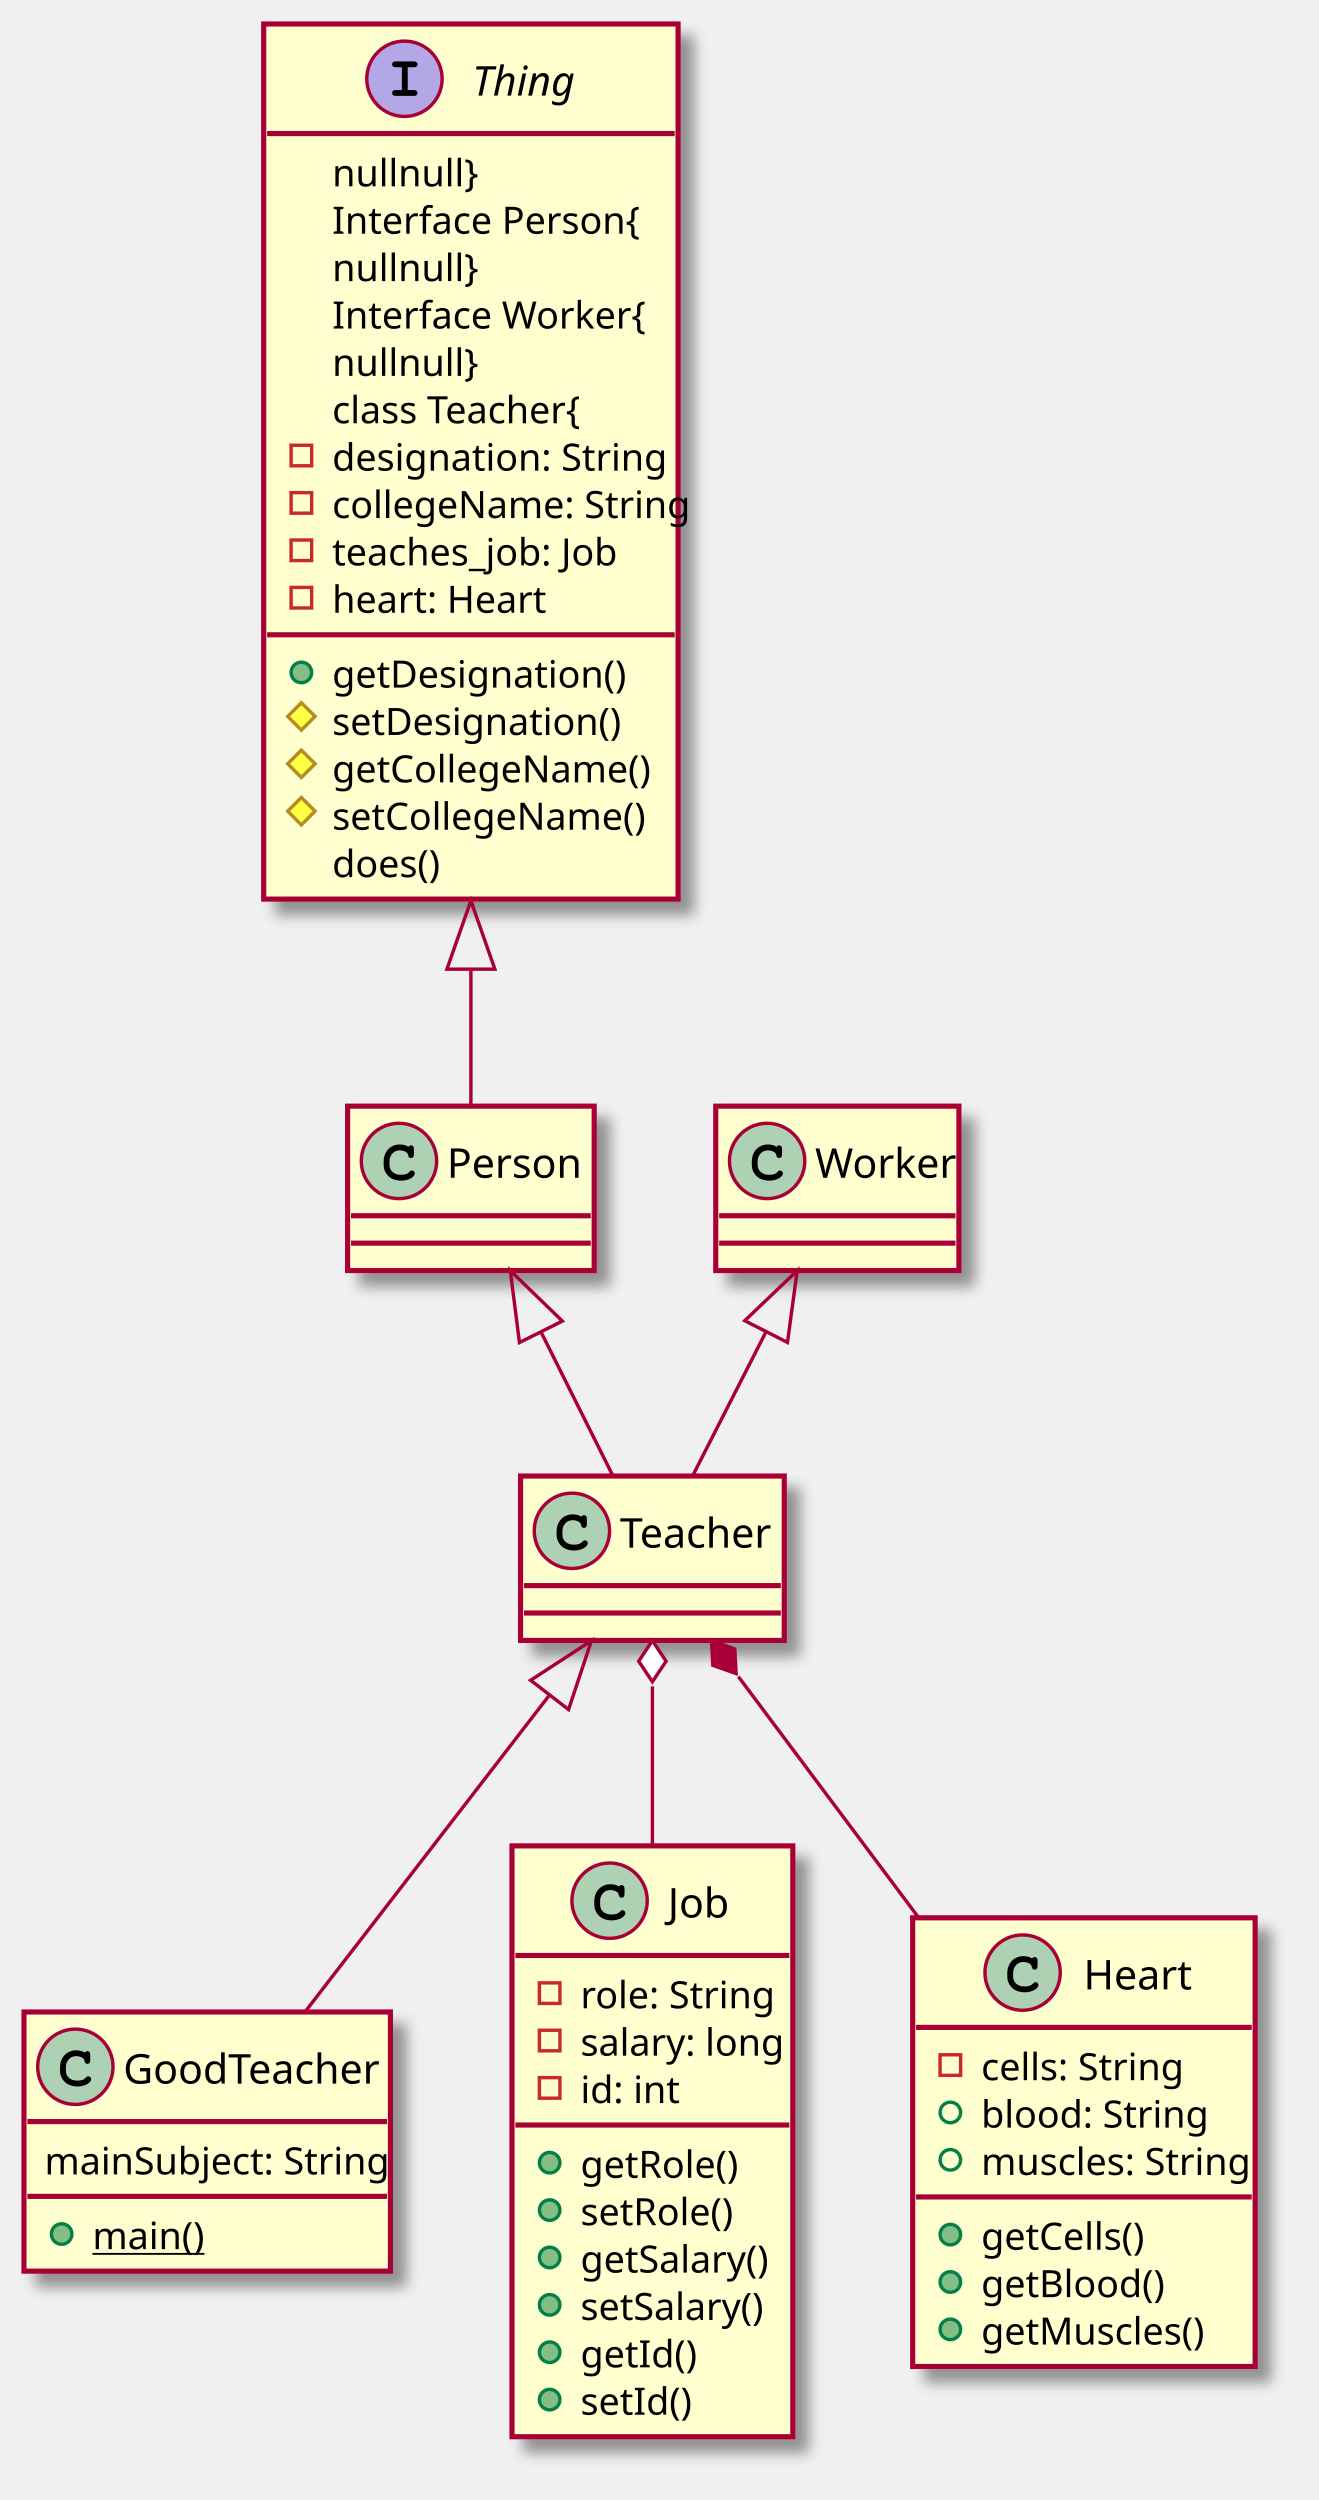
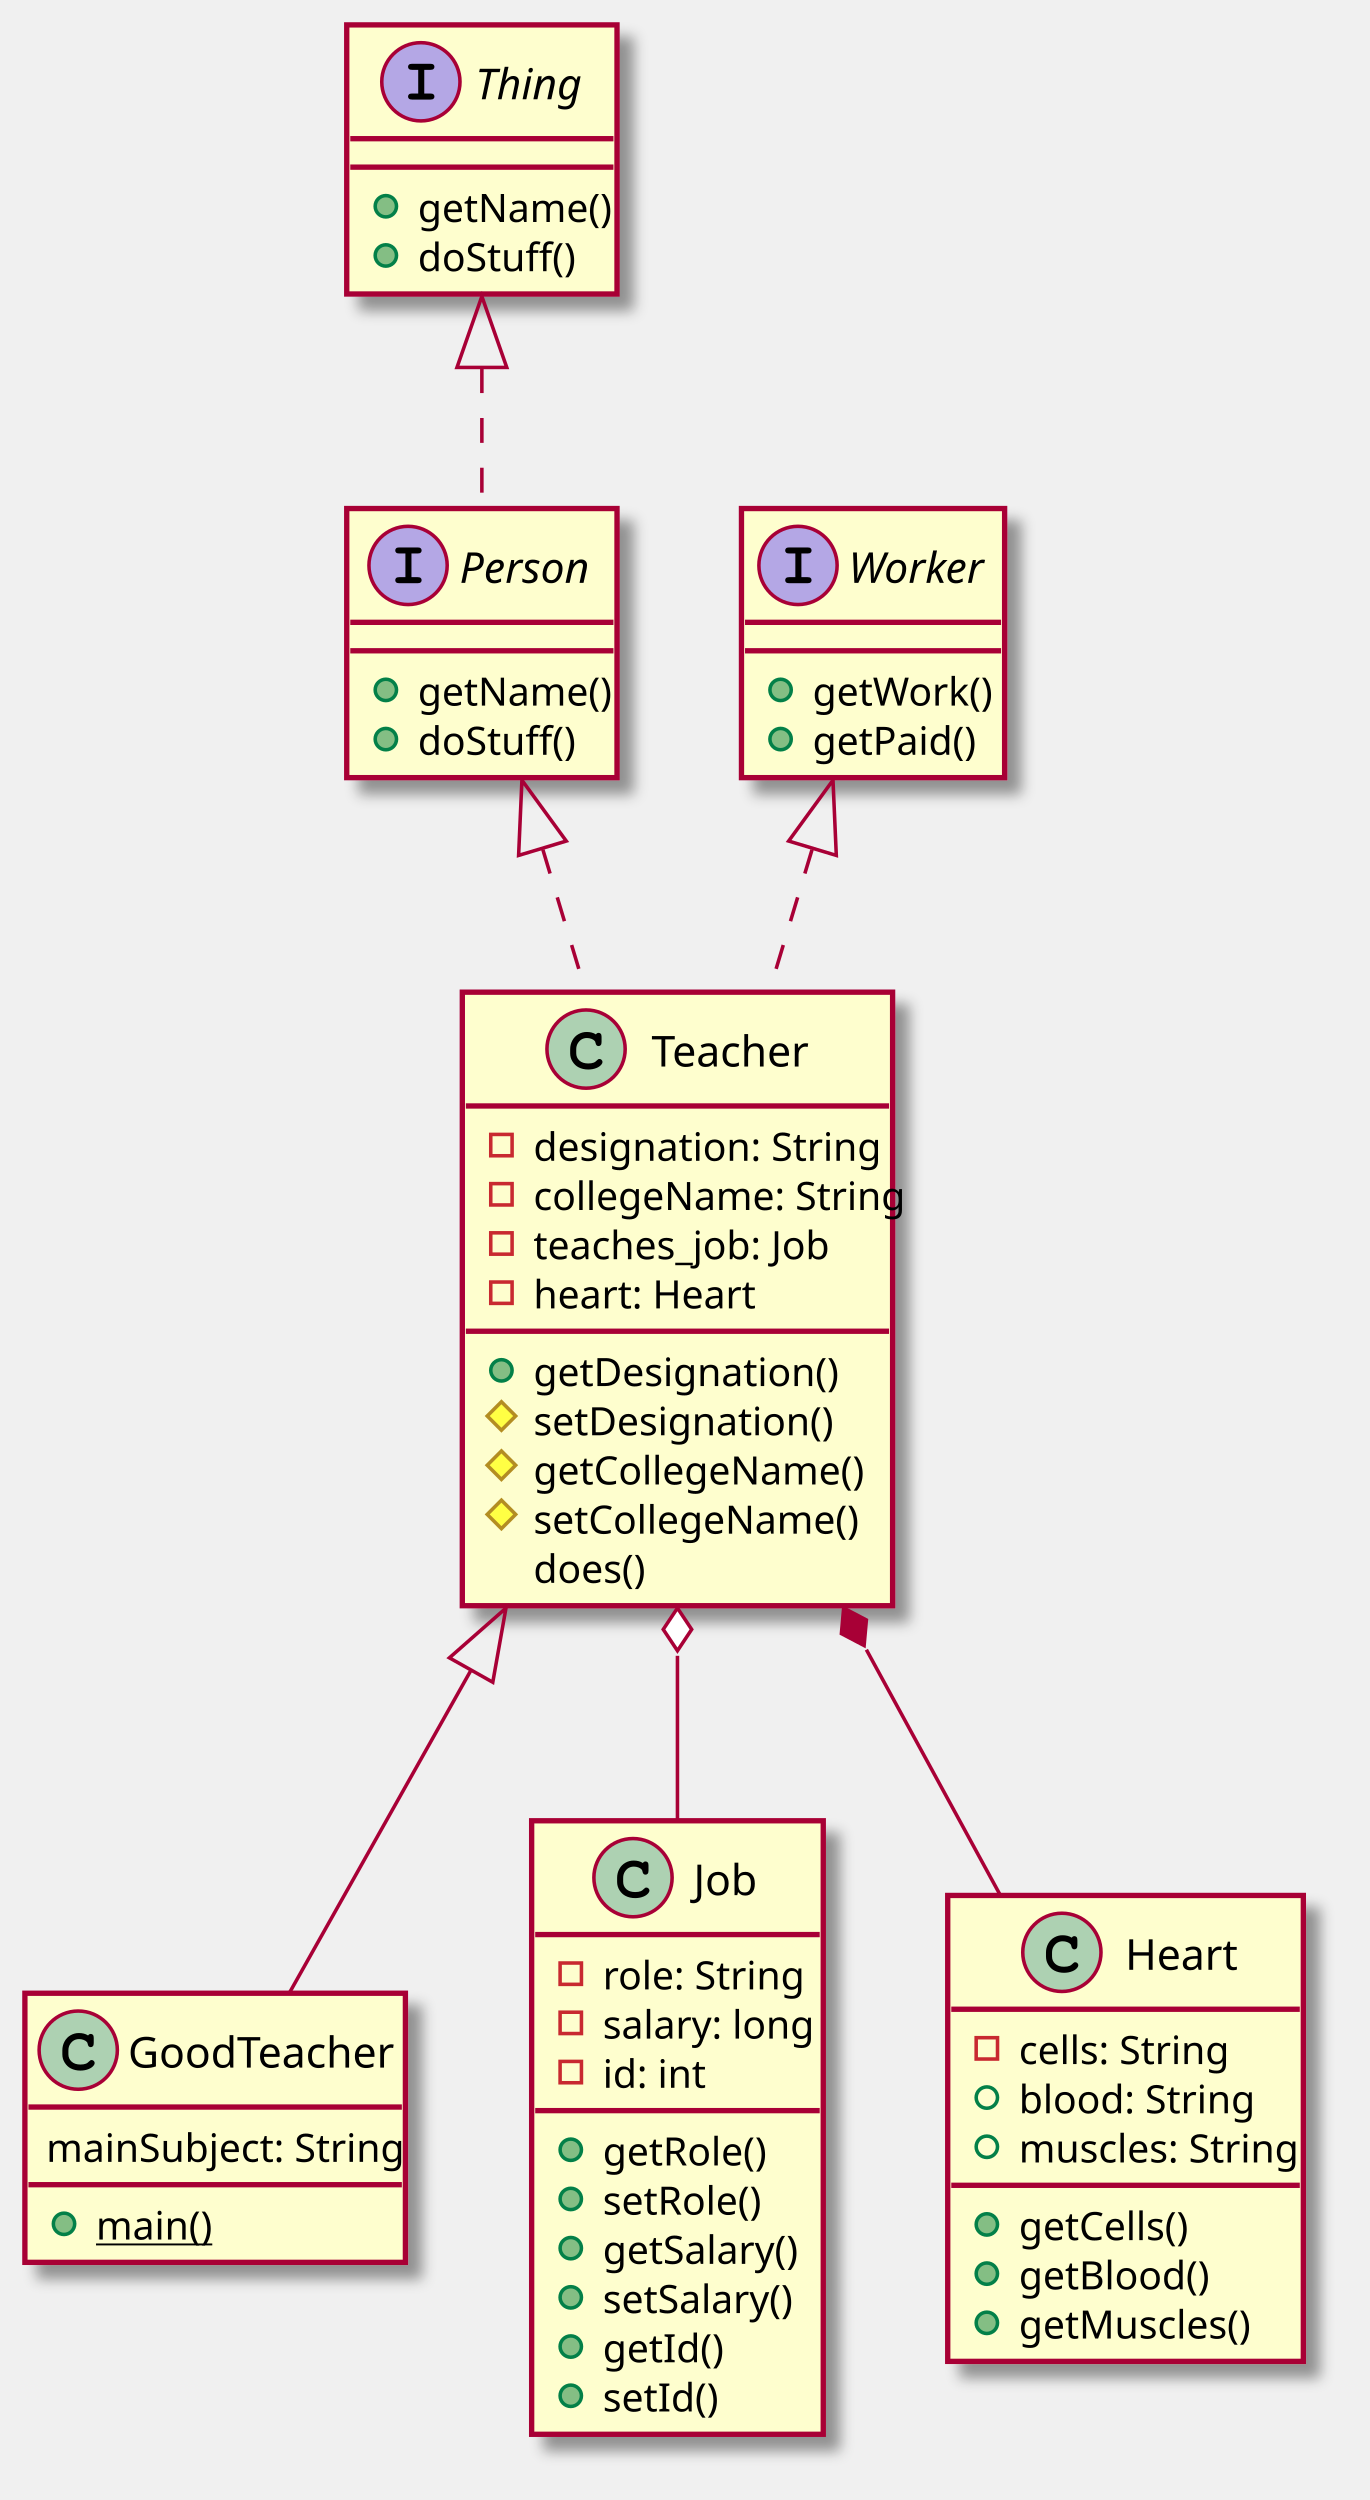
- <svg xmlns="http://www.w3.org/2000/svg" contentScriptType="application/ecmascript" contentStyleType="text/css" height="730px" preserveAspectRatio="none" style="width:385px;height:730px;" version="1.1" viewBox="0 0 385 730" width="385px" zoomAndPan="magnify">
+ <svg xmlns="http://www.w3.org/2000/svg" contentScriptType="application/ecmascript" contentStyleType="text/css" height="703px" preserveAspectRatio="none" style="width:385px;height:703px;" version="1.1" viewBox="0 0 385 703" width="385px" zoomAndPan="magnify">
  <defs>
-     <filter height="300%" id="fi0kz416lwpp5" width="300%" x="-1" y="-1">
+     <filter height="300%" id="f1iexvu4kjpw4w" width="300%" x="-1" y="-1">
      <feGaussianBlur result="blurOut" stdDeviation="2.0" />
      <feColorMatrix in="blurOut" result="blurOut2" type="matrix" values="0 0 0 0 0 0 0 0 0 0 0 0 0 0 0 0 0 0 .4 0" />
      <feOffset dx="4.0" dy="4.0" in="blurOut2" result="blurOut3" />
      <feBlend in="SourceGraphic" in2="blurOut3" mode="normal" />
    </filter>
  </defs>
  <g>
-     <rect fill="#FEFECE" filter="url(#fi0kz416lwpp5)" height="255.539" id="Thing" style="stroke: #A80036; stroke-width: 1.5;" width="121" x="77" y="7" />
-     <ellipse cx="118.1" cy="23" fill="#B4A7E5" rx="11" ry="11" style="stroke: #A80036; stroke-width: 1.0;" />
-     <path d="M119.053,19.641 L119.053,26.297 L120.772,26.297 Q121.381,26.297 121.647,26.531 Q121.912,26.766 121.912,27.156 Q121.912,27.531 121.647,27.766 Q121.381,28 120.772,28 L115.631,28 Q115.022,28 114.756,27.766 Q114.491,27.531 114.491,27.141 Q114.491,26.766 114.756,26.531 Q115.022,26.297 115.631,26.297 L117.35,26.297 L117.35,19.641 L115.631,19.641 Q115.022,19.641 114.756,19.406 Q114.491,19.172 114.491,18.781 Q114.491,18.406 114.756,18.172 Q115.022,17.938 115.631,17.938 L120.772,17.938 Q121.381,17.938 121.647,18.172 Q121.912,18.406 121.912,18.781 Q121.912,19.172 121.647,19.406 Q121.381,19.641 120.772,19.641 L119.053,19.641 Z " />
-     <text fill="#000000" font-family="sans-serif" font-size="12" font-style="italic" lengthAdjust="spacingAndGlyphs" textLength="31" x="137.9" y="27.91">Thing</text>
-     <line style="stroke: #A80036; stroke-width: 1.5;" x1="78" x2="197" y1="39" y2="39" />
-     <text fill="#000000" font-family="sans-serif" font-size="11" lengthAdjust="spacingAndGlyphs" textLength="36" x="97" y="54.419">nullnull}</text>
-     <text fill="#000000" font-family="sans-serif" font-size="11" lengthAdjust="spacingAndGlyphs" textLength="84" x="97" y="68.255">Interface Person{</text>
-     <text fill="#000000" font-family="sans-serif" font-size="11" lengthAdjust="spacingAndGlyphs" textLength="36" x="97" y="82.091">nullnull}</text>
-     <text fill="#000000" font-family="sans-serif" font-size="11" lengthAdjust="spacingAndGlyphs" textLength="85" x="97" y="95.927">Interface Worker{</text>
-     <text fill="#000000" font-family="sans-serif" font-size="11" lengthAdjust="spacingAndGlyphs" textLength="36" x="97" y="109.763">nullnull}</text>
-     <text fill="#000000" font-family="sans-serif" font-size="11" lengthAdjust="spacingAndGlyphs" textLength="73" x="97" y="123.599">class Teacher{</text>
-     <rect fill="none" height="6" style="stroke: #C82930; stroke-width: 1.0;" width="6" x="85" y="130.016" />
-     <text fill="#000000" font-family="sans-serif" font-size="11" lengthAdjust="spacingAndGlyphs" textLength="89" x="97" y="137.435">designation: String</text>
-     <rect fill="none" height="6" style="stroke: #C82930; stroke-width: 1.0;" width="6" x="85" y="143.852" />
-     <text fill="#000000" font-family="sans-serif" font-size="11" lengthAdjust="spacingAndGlyphs" textLength="95" x="97" y="151.27">collegeName: String</text>
-     <rect fill="none" height="6" style="stroke: #C82930; stroke-width: 1.0;" width="6" x="85" y="157.688" />
-     <text fill="#000000" font-family="sans-serif" font-size="11" lengthAdjust="spacingAndGlyphs" textLength="82" x="97" y="165.106">teaches_job: Job</text>
-     <rect fill="none" height="6" style="stroke: #C82930; stroke-width: 1.0;" width="6" x="85" y="171.523" />
-     <text fill="#000000" font-family="sans-serif" font-size="11" lengthAdjust="spacingAndGlyphs" textLength="57" x="97" y="178.942">heart: Heart</text>
-     <line style="stroke: #A80036; stroke-width: 1.5;" x1="78" x2="197" y1="185.359" y2="185.359" />
-     <ellipse cx="88" cy="196.359" fill="#84BE84" rx="3" ry="3" style="stroke: #038048; stroke-width: 1.0;" />
-     <text fill="#000000" font-family="sans-serif" font-size="11" lengthAdjust="spacingAndGlyphs" textLength="79" x="97" y="200.778">getDesignation()</text>
-     <polygon fill="#FFFF44" points="88,205.195,92,209.195,88,213.195,84,209.195" style="stroke: #B38D22; stroke-width: 1.0;" />
-     <text fill="#000000" font-family="sans-serif" font-size="11" lengthAdjust="spacingAndGlyphs" textLength="79" x="97" y="214.614">setDesignation()</text>
-     <polygon fill="#FFFF44" points="88,219.031,92,223.031,88,227.031,84,223.031" style="stroke: #B38D22; stroke-width: 1.0;" />
-     <text fill="#000000" font-family="sans-serif" font-size="11" lengthAdjust="spacingAndGlyphs" textLength="85" x="97" y="228.45">getCollegeName()</text>
-     <polygon fill="#FFFF44" points="88,232.867,92,236.867,88,240.867,84,236.867" style="stroke: #B38D22; stroke-width: 1.0;" />
-     <text fill="#000000" font-family="sans-serif" font-size="11" lengthAdjust="spacingAndGlyphs" textLength="85" x="97" y="242.286">setCollegeName()</text>
-     <text fill="#000000" font-family="sans-serif" font-size="11" lengthAdjust="spacingAndGlyphs" textLength="32" x="97" y="256.122">does()</text>
-     <rect fill="#FEFECE" filter="url(#fi0kz416lwpp5)" height="75.672" id="GoodTeacher" style="stroke: #A80036; stroke-width: 1.5;" width="107" x="7" y="587.5" />
-     <ellipse cx="22" cy="603.5" fill="#ADD1B2" rx="11" ry="11" style="stroke: #A80036; stroke-width: 1.0;" />
-     <path d="M24.766,599.375 Q24.922,599.156 25.109,599.047 Q25.297,598.938 25.516,598.938 Q25.891,598.938 26.125,599.195 Q26.359,599.453 26.359,600.062 L26.359,601.516 Q26.359,602.125 26.125,602.391 Q25.891,602.656 25.516,602.656 Q25.172,602.656 24.969,602.453 Q24.766,602.266 24.656,601.75 Q24.609,601.391 24.422,601.203 Q24.094,600.828 23.484,600.609 Q22.875,600.391 22.25,600.391 Q21.484,600.391 20.852,600.719 Q20.219,601.047 19.727,601.797 Q19.234,602.547 19.234,603.578 L19.234,604.672 Q19.234,605.906 20.125,606.727 Q21.016,607.547 22.609,607.547 Q23.547,607.547 24.203,607.297 Q24.594,607.141 25.016,606.703 Q25.281,606.438 25.43,606.359 Q25.578,606.281 25.781,606.281 Q26.109,606.281 26.367,606.539 Q26.625,606.797 26.625,607.141 Q26.625,607.484 26.281,607.891 Q25.781,608.469 24.984,608.797 Q23.906,609.25 22.609,609.25 Q21.094,609.25 19.891,608.625 Q18.906,608.125 18.219,607.055 Q17.531,605.984 17.531,604.703 L17.531,603.547 Q17.531,602.219 18.148,601.07 Q18.766,599.922 19.859,599.305 Q20.953,598.688 22.188,598.688 Q22.922,598.688 23.57,598.852 Q24.219,599.016 24.766,599.375 Z " />
-     <text fill="#000000" font-family="sans-serif" font-size="12" lengthAdjust="spacingAndGlyphs" textLength="75" x="36" y="608.41">GoodTeacher</text>
-     <line style="stroke: #A80036; stroke-width: 1.5;" x1="8" x2="113" y1="619.5" y2="619.5" />
-     <text fill="#000000" font-family="sans-serif" font-size="11" lengthAdjust="spacingAndGlyphs" textLength="92" x="13" y="634.919">mainSubject: String</text>
-     <line style="stroke: #A80036; stroke-width: 1.5;" x1="8" x2="113" y1="641.336" y2="641.336" />
-     <ellipse cx="18" cy="652.336" fill="#84BE84" rx="3" ry="3" style="stroke: #038048; stroke-width: 1.0;" />
-     <text fill="#000000" font-family="sans-serif" font-size="11" lengthAdjust="spacingAndGlyphs" text-decoration="underline" textLength="30" x="27" y="656.755">main()</text>
-     <rect fill="#FEFECE" filter="url(#fi0kz416lwpp5)" height="172.523" id="Job" style="stroke: #A80036; stroke-width: 1.5;" width="82" x="149.5" y="539" />
-     <ellipse cx="178" cy="555" fill="#ADD1B2" rx="11" ry="11" style="stroke: #A80036; stroke-width: 1.0;" />
-     <path d="M180.766,550.875 Q180.922,550.656 181.109,550.547 Q181.297,550.438 181.516,550.438 Q181.891,550.438 182.125,550.695 Q182.359,550.953 182.359,551.562 L182.359,553.016 Q182.359,553.625 182.125,553.891 Q181.891,554.156 181.516,554.156 Q181.172,554.156 180.969,553.953 Q180.766,553.766 180.656,553.25 Q180.609,552.891 180.422,552.703 Q180.094,552.328 179.484,552.109 Q178.875,551.891 178.25,551.891 Q177.484,551.891 176.852,552.219 Q176.219,552.547 175.727,553.297 Q175.234,554.047 175.234,555.078 L175.234,556.172 Q175.234,557.406 176.125,558.227 Q177.016,559.047 178.609,559.047 Q179.547,559.047 180.203,558.797 Q180.594,558.641 181.016,558.203 Q181.281,557.938 181.43,557.859 Q181.578,557.781 181.781,557.781 Q182.109,557.781 182.367,558.039 Q182.625,558.297 182.625,558.641 Q182.625,558.984 182.281,559.391 Q181.781,559.969 180.984,560.297 Q179.906,560.75 178.609,560.75 Q177.094,560.75 175.891,560.125 Q174.906,559.625 174.219,558.555 Q173.531,557.484 173.531,556.203 L173.531,555.047 Q173.531,553.719 174.148,552.57 Q174.766,551.422 175.859,550.805 Q176.953,550.188 178.188,550.188 Q178.922,550.188 179.57,550.352 Q180.219,550.516 180.766,550.875 Z " />
-     <text fill="#000000" font-family="sans-serif" font-size="12" lengthAdjust="spacingAndGlyphs" textLength="20" x="195" y="559.91">Job</text>
-     <line style="stroke: #A80036; stroke-width: 1.5;" x1="150.5" x2="230.5" y1="571" y2="571" />
-     <rect fill="none" height="6" style="stroke: #C82930; stroke-width: 1.0;" width="6" x="157.5" y="579" />
-     <text fill="#000000" font-family="sans-serif" font-size="11" lengthAdjust="spacingAndGlyphs" textLength="52" x="169.5" y="586.419">role: String</text>
-     <rect fill="none" height="6" style="stroke: #C82930; stroke-width: 1.0;" width="6" x="157.5" y="592.836" />
-     <text fill="#000000" font-family="sans-serif" font-size="11" lengthAdjust="spacingAndGlyphs" textLength="56" x="169.5" y="600.255">salary: long</text>
-     <rect fill="none" height="6" style="stroke: #C82930; stroke-width: 1.0;" width="6" x="157.5" y="606.672" />
-     <text fill="#000000" font-family="sans-serif" font-size="11" lengthAdjust="spacingAndGlyphs" textLength="25" x="169.5" y="614.091">id: int</text>
-     <line style="stroke: #A80036; stroke-width: 1.5;" x1="150.5" x2="230.5" y1="620.508" y2="620.508" />
-     <ellipse cx="160.5" cy="631.508" fill="#84BE84" rx="3" ry="3" style="stroke: #038048; stroke-width: 1.0;" />
-     <text fill="#000000" font-family="sans-serif" font-size="11" lengthAdjust="spacingAndGlyphs" textLength="44" x="169.5" y="635.927">getRole()</text>
-     <ellipse cx="160.5" cy="645.344" fill="#84BE84" rx="3" ry="3" style="stroke: #038048; stroke-width: 1.0;" />
-     <text fill="#000000" font-family="sans-serif" font-size="11" lengthAdjust="spacingAndGlyphs" textLength="44" x="169.5" y="649.763">setRole()</text>
-     <ellipse cx="160.5" cy="659.18" fill="#84BE84" rx="3" ry="3" style="stroke: #038048; stroke-width: 1.0;" />
-     <text fill="#000000" font-family="sans-serif" font-size="11" lengthAdjust="spacingAndGlyphs" textLength="54" x="169.5" y="663.599">getSalary()</text>
-     <ellipse cx="160.5" cy="673.016" fill="#84BE84" rx="3" ry="3" style="stroke: #038048; stroke-width: 1.0;" />
-     <text fill="#000000" font-family="sans-serif" font-size="11" lengthAdjust="spacingAndGlyphs" textLength="54" x="169.5" y="677.435">setSalary()</text>
-     <ellipse cx="160.5" cy="686.852" fill="#84BE84" rx="3" ry="3" style="stroke: #038048; stroke-width: 1.0;" />
-     <text fill="#000000" font-family="sans-serif" font-size="11" lengthAdjust="spacingAndGlyphs" textLength="31" x="169.5" y="691.27">getId()</text>
-     <ellipse cx="160.5" cy="700.688" fill="#84BE84" rx="3" ry="3" style="stroke: #038048; stroke-width: 1.0;" />
-     <text fill="#000000" font-family="sans-serif" font-size="11" lengthAdjust="spacingAndGlyphs" textLength="31" x="169.5" y="705.106">setId()</text>
-     <rect fill="#FEFECE" filter="url(#fi0kz416lwpp5)" height="131.016" id="Heart" style="stroke: #A80036; stroke-width: 1.5;" width="100" x="266.5" y="560" />
-     <ellipse cx="298.6" cy="576" fill="#ADD1B2" rx="11" ry="11" style="stroke: #A80036; stroke-width: 1.0;" />
-     <path d="M301.366,571.875 Q301.522,571.656 301.709,571.547 Q301.897,571.438 302.116,571.438 Q302.491,571.438 302.725,571.695 Q302.959,571.953 302.959,572.562 L302.959,574.016 Q302.959,574.625 302.725,574.891 Q302.491,575.156 302.116,575.156 Q301.772,575.156 301.569,574.953 Q301.366,574.766 301.256,574.25 Q301.209,573.891 301.022,573.703 Q300.694,573.328 300.084,573.109 Q299.475,572.891 298.85,572.891 Q298.084,572.891 297.452,573.219 Q296.819,573.547 296.327,574.297 Q295.834,575.047 295.834,576.078 L295.834,577.172 Q295.834,578.406 296.725,579.227 Q297.616,580.047 299.209,580.047 Q300.147,580.047 300.803,579.797 Q301.194,579.641 301.616,579.203 Q301.881,578.938 302.03,578.859 Q302.178,578.781 302.381,578.781 Q302.709,578.781 302.967,579.039 Q303.225,579.297 303.225,579.641 Q303.225,579.984 302.881,580.391 Q302.381,580.969 301.584,581.297 Q300.506,581.75 299.209,581.75 Q297.694,581.75 296.491,581.125 Q295.506,580.625 294.819,579.555 Q294.131,578.484 294.131,577.203 L294.131,576.047 Q294.131,574.719 294.748,573.57 Q295.366,572.422 296.459,571.805 Q297.553,571.188 298.788,571.188 Q299.522,571.188 300.17,571.352 Q300.819,571.516 301.366,571.875 Z " />
-     <text fill="#000000" font-family="sans-serif" font-size="12" lengthAdjust="spacingAndGlyphs" textLength="30" x="316.4" y="580.91">Heart</text>
-     <line style="stroke: #A80036; stroke-width: 1.5;" x1="267.5" x2="365.5" y1="592" y2="592" />
-     <rect fill="none" height="6" style="stroke: #C82930; stroke-width: 1.0;" width="6" x="274.5" y="600" />
-     <text fill="#000000" font-family="sans-serif" font-size="11" lengthAdjust="spacingAndGlyphs" textLength="56" x="286.5" y="607.419">cells: String</text>
-     <ellipse cx="277.5" cy="616.836" fill="none" rx="3" ry="3" style="stroke: #038048; stroke-width: 1.0;" />
-     <text fill="#000000" font-family="sans-serif" font-size="11" lengthAdjust="spacingAndGlyphs" textLength="60" x="286.5" y="621.255">blood: String</text>
-     <ellipse cx="277.5" cy="630.672" fill="none" rx="3" ry="3" style="stroke: #038048; stroke-width: 1.0;" />
-     <text fill="#000000" font-family="sans-serif" font-size="11" lengthAdjust="spacingAndGlyphs" textLength="74" x="286.5" y="635.091">muscles: String</text>
-     <line style="stroke: #A80036; stroke-width: 1.5;" x1="267.5" x2="365.5" y1="641.508" y2="641.508" />
-     <ellipse cx="277.5" cy="652.508" fill="#84BE84" rx="3" ry="3" style="stroke: #038048; stroke-width: 1.0;" />
-     <text fill="#000000" font-family="sans-serif" font-size="11" lengthAdjust="spacingAndGlyphs" textLength="46" x="286.5" y="656.927">getCells()</text>
-     <ellipse cx="277.5" cy="666.344" fill="#84BE84" rx="3" ry="3" style="stroke: #038048; stroke-width: 1.0;" />
-     <text fill="#000000" font-family="sans-serif" font-size="11" lengthAdjust="spacingAndGlyphs" textLength="50" x="286.5" y="670.763">getBlood()</text>
-     <ellipse cx="277.5" cy="680.18" fill="#84BE84" rx="3" ry="3" style="stroke: #038048; stroke-width: 1.0;" />
-     <text fill="#000000" font-family="sans-serif" font-size="11" lengthAdjust="spacingAndGlyphs" textLength="63" x="286.5" y="684.599">getMuscles()</text>
-     <rect fill="#FEFECE" filter="url(#fi0kz416lwpp5)" height="48" id="Teacher" style="stroke: #A80036; stroke-width: 1.5;" width="77" x="152" y="431" />
-     <ellipse cx="167" cy="447" fill="#ADD1B2" rx="11" ry="11" style="stroke: #A80036; stroke-width: 1.0;" />
-     <path d="M169.766,442.875 Q169.922,442.656 170.109,442.547 Q170.297,442.438 170.516,442.438 Q170.891,442.438 171.125,442.695 Q171.359,442.953 171.359,443.562 L171.359,445.016 Q171.359,445.625 171.125,445.891 Q170.891,446.156 170.516,446.156 Q170.172,446.156 169.969,445.953 Q169.766,445.766 169.656,445.25 Q169.609,444.891 169.422,444.703 Q169.094,444.328 168.484,444.109 Q167.875,443.891 167.25,443.891 Q166.484,443.891 165.852,444.219 Q165.219,444.547 164.727,445.297 Q164.234,446.047 164.234,447.078 L164.234,448.172 Q164.234,449.406 165.125,450.227 Q166.016,451.047 167.609,451.047 Q168.547,451.047 169.203,450.797 Q169.594,450.641 170.016,450.203 Q170.281,449.938 170.43,449.859 Q170.578,449.781 170.781,449.781 Q171.109,449.781 171.367,450.039 Q171.625,450.297 171.625,450.641 Q171.625,450.984 171.281,451.391 Q170.781,451.969 169.984,452.297 Q168.906,452.75 167.609,452.75 Q166.094,452.75 164.891,452.125 Q163.906,451.625 163.219,450.555 Q162.531,449.484 162.531,448.203 L162.531,447.047 Q162.531,445.719 163.148,444.57 Q163.766,443.422 164.859,442.805 Q165.953,442.188 167.188,442.188 Q167.922,442.188 168.57,442.352 Q169.219,442.516 169.766,442.875 Z " />
-     <text fill="#000000" font-family="sans-serif" font-size="12" lengthAdjust="spacingAndGlyphs" textLength="45" x="181" y="451.91">Teacher</text>
-     <line style="stroke: #A80036; stroke-width: 1.5;" x1="153" x2="228" y1="463" y2="463" />
-     <line style="stroke: #A80036; stroke-width: 1.5;" x1="153" x2="228" y1="471" y2="471" />
-     <rect fill="#FEFECE" filter="url(#fi0kz416lwpp5)" height="48" id="Person" style="stroke: #A80036; stroke-width: 1.5;" width="72" x="101.5" y="323" />
-     <ellipse cx="116.5" cy="339" fill="#ADD1B2" rx="11" ry="11" style="stroke: #A80036; stroke-width: 1.0;" />
-     <path d="M119.266,334.875 Q119.422,334.656 119.609,334.547 Q119.797,334.438 120.016,334.438 Q120.391,334.438 120.625,334.695 Q120.859,334.953 120.859,335.562 L120.859,337.016 Q120.859,337.625 120.625,337.891 Q120.391,338.156 120.016,338.156 Q119.672,338.156 119.469,337.953 Q119.266,337.766 119.156,337.25 Q119.109,336.891 118.922,336.703 Q118.594,336.328 117.984,336.109 Q117.375,335.891 116.75,335.891 Q115.984,335.891 115.352,336.219 Q114.719,336.547 114.227,337.297 Q113.734,338.047 113.734,339.078 L113.734,340.172 Q113.734,341.406 114.625,342.227 Q115.516,343.047 117.109,343.047 Q118.047,343.047 118.703,342.797 Q119.094,342.641 119.516,342.203 Q119.781,341.938 119.93,341.859 Q120.078,341.781 120.281,341.781 Q120.609,341.781 120.867,342.039 Q121.125,342.297 121.125,342.641 Q121.125,342.984 120.781,343.391 Q120.281,343.969 119.484,344.297 Q118.406,344.75 117.109,344.75 Q115.594,344.75 114.391,344.125 Q113.406,343.625 112.719,342.555 Q112.031,341.484 112.031,340.203 L112.031,339.047 Q112.031,337.719 112.648,336.57 Q113.266,335.422 114.359,334.805 Q115.453,334.188 116.688,334.188 Q117.422,334.188 118.07,334.352 Q118.719,334.516 119.266,334.875 Z " />
-     <text fill="#000000" font-family="sans-serif" font-size="12" lengthAdjust="spacingAndGlyphs" textLength="40" x="130.5" y="343.91">Person</text>
-     <line style="stroke: #A80036; stroke-width: 1.5;" x1="102.5" x2="172.5" y1="355" y2="355" />
-     <line style="stroke: #A80036; stroke-width: 1.5;" x1="102.5" x2="172.5" y1="363" y2="363" />
-     <rect fill="#FEFECE" filter="url(#fi0kz416lwpp5)" height="48" id="Worker" style="stroke: #A80036; stroke-width: 1.5;" width="71" x="209" y="323" />
-     <ellipse cx="224" cy="339" fill="#ADD1B2" rx="11" ry="11" style="stroke: #A80036; stroke-width: 1.0;" />
-     <path d="M226.766,334.875 Q226.922,334.656 227.109,334.547 Q227.297,334.438 227.516,334.438 Q227.891,334.438 228.125,334.695 Q228.359,334.953 228.359,335.562 L228.359,337.016 Q228.359,337.625 228.125,337.891 Q227.891,338.156 227.516,338.156 Q227.172,338.156 226.969,337.953 Q226.766,337.766 226.656,337.25 Q226.609,336.891 226.422,336.703 Q226.094,336.328 225.484,336.109 Q224.875,335.891 224.25,335.891 Q223.484,335.891 222.852,336.219 Q222.219,336.547 221.727,337.297 Q221.234,338.047 221.234,339.078 L221.234,340.172 Q221.234,341.406 222.125,342.227 Q223.016,343.047 224.609,343.047 Q225.547,343.047 226.203,342.797 Q226.594,342.641 227.016,342.203 Q227.281,341.938 227.43,341.859 Q227.578,341.781 227.781,341.781 Q228.109,341.781 228.367,342.039 Q228.625,342.297 228.625,342.641 Q228.625,342.984 228.281,343.391 Q227.781,343.969 226.984,344.297 Q225.906,344.75 224.609,344.75 Q223.094,344.75 221.891,344.125 Q220.906,343.625 220.219,342.555 Q219.531,341.484 219.531,340.203 L219.531,339.047 Q219.531,337.719 220.148,336.57 Q220.766,335.422 221.859,334.805 Q222.953,334.188 224.188,334.188 Q224.922,334.188 225.57,334.352 Q226.219,334.516 226.766,334.875 Z " />
-     <text fill="#000000" font-family="sans-serif" font-size="12" lengthAdjust="spacingAndGlyphs" textLength="39" x="238" y="343.91">Worker</text>
-     <line style="stroke: #A80036; stroke-width: 1.5;" x1="210" x2="279" y1="355" y2="355" />
-     <line style="stroke: #A80036; stroke-width: 1.5;" x1="210" x2="279" y1="363" y2="363" />
-     <path d="M160.425,494.981 C139.013,522.735 110.41,559.81 89.293,587.18 " fill="none" id="Teacher&lt;-GoodTeacher" style="stroke: #A80036; stroke-width: 1.0;" />
-     <polygon fill="none" points="154.937,490.635,172.697,479.076,166.022,499.187,154.937,490.635" style="stroke: #A80036; stroke-width: 1.0;" />
-     <path d="M190.5,492.409 C190.5,506.191 190.5,522.527 190.5,538.93 " fill="none" id="Teacher&lt;-Job" style="stroke: #A80036; stroke-width: 1.0;" />
-     <polygon fill="#FFFFFF" points="190.5,479.076,186.5,485.076,190.5,491.076,194.5,485.076,190.5,479.076" style="stroke: #A80036; stroke-width: 1.0;" />
-     <path d="M215.606,489.574 C230.659,509.705 250.305,535.978 268.257,559.985 " fill="none" id="Teacher&lt;-Heart" style="stroke: #A80036; stroke-width: 1.0;" />
-     <polygon fill="#A80036" points="207.756,479.076,208.146,486.277,214.942,488.686,214.553,481.486,207.756,479.076" style="stroke: #A80036; stroke-width: 1.0;" />
-     <path d="M158.047,389.094 C165.098,403.196 172.742,418.484 178.839,430.678 " fill="none" id="Person&lt;-Teacher" style="stroke: #A80036; stroke-width: 1.0;" />
-     <polygon fill="none" points="151.684,392.019,149,371,164.206,385.758,151.684,392.019" style="stroke: #A80036; stroke-width: 1.0;" />
-     <path d="M223.566,389.094 C216.381,403.196 208.593,418.484 202.381,430.678 " fill="none" id="Worker&lt;-Teacher" style="stroke: #A80036; stroke-width: 1.0;" />
-     <polygon fill="none" points="217.467,385.644,232.783,371,229.942,391.999,217.467,385.644" style="stroke: #A80036; stroke-width: 1.0;" />
-     <path d="M137.5,283.208 C137.5,298.359 137.5,312.103 137.5,322.844 " fill="none" id="Thing&lt;-Person" style="stroke: #A80036; stroke-width: 1.0;" />
-     <polygon fill="none" points="130.5,283.002,137.5,263.002,144.5,283.002,130.5,283.002" style="stroke: #A80036; stroke-width: 1.0;" />
+     <rect fill="#FEFECE" filter="url(#f1iexvu4kjpw4w)" height="75.672" id="Thing" style="stroke: #A80036; stroke-width: 1.5;" width="76" x="97.5" y="7" />
+     <ellipse cx="118.35" cy="23" fill="#B4A7E5" rx="11" ry="11" style="stroke: #A80036; stroke-width: 1.0;" />
+     <path d="M119.303,19.641 L119.303,26.297 L121.022,26.297 Q121.631,26.297 121.897,26.531 Q122.162,26.766 122.162,27.156 Q122.162,27.531 121.897,27.766 Q121.631,28 121.022,28 L115.881,28 Q115.272,28 115.006,27.766 Q114.741,27.531 114.741,27.141 Q114.741,26.766 115.006,26.531 Q115.272,26.297 115.881,26.297 L117.6,26.297 L117.6,19.641 L115.881,19.641 Q115.272,19.641 115.006,19.406 Q114.741,19.172 114.741,18.781 Q114.741,18.406 115.006,18.172 Q115.272,17.938 115.881,17.938 L121.022,17.938 Q121.631,17.938 121.897,18.172 Q122.162,18.406 122.162,18.781 Q122.162,19.172 121.897,19.406 Q121.631,19.641 121.022,19.641 L119.303,19.641 Z " />
+     <text fill="#000000" font-family="sans-serif" font-size="12" font-style="italic" lengthAdjust="spacingAndGlyphs" textLength="31" x="133.65" y="27.91">Thing</text>
+     <line style="stroke: #A80036; stroke-width: 1.5;" x1="98.5" x2="172.5" y1="39" y2="39" />
+     <line style="stroke: #A80036; stroke-width: 1.5;" x1="98.5" x2="172.5" y1="47" y2="47" />
+     <ellipse cx="108.5" cy="58" fill="#84BE84" rx="3" ry="3" style="stroke: #038048; stroke-width: 1.0;" />
+     <text fill="#000000" font-family="sans-serif" font-size="11" lengthAdjust="spacingAndGlyphs" textLength="50" x="117.5" y="62.419">getName()</text>
+     <ellipse cx="108.5" cy="71.836" fill="#84BE84" rx="3" ry="3" style="stroke: #038048; stroke-width: 1.0;" />
+     <text fill="#000000" font-family="sans-serif" font-size="11" lengthAdjust="spacingAndGlyphs" textLength="44" x="117.5" y="76.255">doStuff()</text>
+     <rect fill="#FEFECE" filter="url(#f1iexvu4kjpw4w)" height="75.672" id="Person" style="stroke: #A80036; stroke-width: 1.5;" width="76" x="97.5" y="143" />
+     <ellipse cx="114.75" cy="159" fill="#B4A7E5" rx="11" ry="11" style="stroke: #A80036; stroke-width: 1.0;" />
+     <path d="M115.703,155.641 L115.703,162.297 L117.422,162.297 Q118.031,162.297 118.297,162.531 Q118.562,162.766 118.562,163.156 Q118.562,163.531 118.297,163.766 Q118.031,164 117.422,164 L112.281,164 Q111.672,164 111.406,163.766 Q111.141,163.531 111.141,163.141 Q111.141,162.766 111.406,162.531 Q111.672,162.297 112.281,162.297 L114,162.297 L114,155.641 L112.281,155.641 Q111.672,155.641 111.406,155.406 Q111.141,155.172 111.141,154.781 Q111.141,154.406 111.406,154.172 Q111.672,153.938 112.281,153.938 L117.422,153.938 Q118.031,153.938 118.297,154.172 Q118.562,154.406 118.562,154.781 Q118.562,155.172 118.297,155.406 Q118.031,155.641 117.422,155.641 L115.703,155.641 Z " />
+     <text fill="#000000" font-family="sans-serif" font-size="12" font-style="italic" lengthAdjust="spacingAndGlyphs" textLength="39" x="129.25" y="163.91">Person</text>
+     <line style="stroke: #A80036; stroke-width: 1.5;" x1="98.5" x2="172.5" y1="175" y2="175" />
+     <line style="stroke: #A80036; stroke-width: 1.5;" x1="98.5" x2="172.5" y1="183" y2="183" />
+     <ellipse cx="108.5" cy="194" fill="#84BE84" rx="3" ry="3" style="stroke: #038048; stroke-width: 1.0;" />
+     <text fill="#000000" font-family="sans-serif" font-size="11" lengthAdjust="spacingAndGlyphs" textLength="50" x="117.5" y="198.419">getName()</text>
+     <ellipse cx="108.5" cy="207.836" fill="#84BE84" rx="3" ry="3" style="stroke: #038048; stroke-width: 1.0;" />
+     <text fill="#000000" font-family="sans-serif" font-size="11" lengthAdjust="spacingAndGlyphs" textLength="44" x="117.5" y="212.255">doStuff()</text>
+     <rect fill="#FEFECE" filter="url(#f1iexvu4kjpw4w)" height="75.672" id="Worker" style="stroke: #A80036; stroke-width: 1.5;" width="74" x="208.5" y="143" />
+     <ellipse cx="224.4" cy="159" fill="#B4A7E5" rx="11" ry="11" style="stroke: #A80036; stroke-width: 1.0;" />
+     <path d="M225.353,155.641 L225.353,162.297 L227.072,162.297 Q227.681,162.297 227.947,162.531 Q228.213,162.766 228.213,163.156 Q228.213,163.531 227.947,163.766 Q227.681,164 227.072,164 L221.931,164 Q221.322,164 221.056,163.766 Q220.791,163.531 220.791,163.141 Q220.791,162.766 221.056,162.531 Q221.322,162.297 221.931,162.297 L223.65,162.297 L223.65,155.641 L221.931,155.641 Q221.322,155.641 221.056,155.406 Q220.791,155.172 220.791,154.781 Q220.791,154.406 221.056,154.172 Q221.322,153.938 221.931,153.938 L227.072,153.938 Q227.681,153.938 227.947,154.172 Q228.213,154.406 228.213,154.781 Q228.213,155.172 227.947,155.406 Q227.681,155.641 227.072,155.641 L225.353,155.641 Z " />
+     <text fill="#000000" font-family="sans-serif" font-size="12" font-style="italic" lengthAdjust="spacingAndGlyphs" textLength="40" x="238.6" y="163.91">Worker</text>
+     <line style="stroke: #A80036; stroke-width: 1.5;" x1="209.5" x2="281.5" y1="175" y2="175" />
+     <line style="stroke: #A80036; stroke-width: 1.5;" x1="209.5" x2="281.5" y1="183" y2="183" />
+     <ellipse cx="219.5" cy="194" fill="#84BE84" rx="3" ry="3" style="stroke: #038048; stroke-width: 1.0;" />
+     <text fill="#000000" font-family="sans-serif" font-size="11" lengthAdjust="spacingAndGlyphs" textLength="48" x="228.5" y="198.419">getWork()</text>
+     <ellipse cx="219.5" cy="207.836" fill="#84BE84" rx="3" ry="3" style="stroke: #038048; stroke-width: 1.0;" />
+     <text fill="#000000" font-family="sans-serif" font-size="11" lengthAdjust="spacingAndGlyphs" textLength="43" x="228.5" y="212.255">getPaid()</text>
+     <rect fill="#FEFECE" filter="url(#f1iexvu4kjpw4w)" height="172.523" id="Teacher" style="stroke: #A80036; stroke-width: 1.5;" width="121" x="130" y="279" />
+     <ellipse cx="164.8" cy="295" fill="#ADD1B2" rx="11" ry="11" style="stroke: #A80036; stroke-width: 1.0;" />
+     <path d="M167.566,290.875 Q167.722,290.656 167.909,290.547 Q168.097,290.438 168.316,290.438 Q168.691,290.438 168.925,290.695 Q169.159,290.953 169.159,291.562 L169.159,293.016 Q169.159,293.625 168.925,293.891 Q168.691,294.156 168.316,294.156 Q167.972,294.156 167.769,293.953 Q167.566,293.766 167.456,293.25 Q167.409,292.891 167.222,292.703 Q166.894,292.328 166.284,292.109 Q165.675,291.891 165.05,291.891 Q164.284,291.891 163.652,292.219 Q163.019,292.547 162.527,293.297 Q162.034,294.047 162.034,295.078 L162.034,296.172 Q162.034,297.406 162.925,298.227 Q163.816,299.047 165.409,299.047 Q166.347,299.047 167.003,298.797 Q167.394,298.641 167.816,298.203 Q168.081,297.938 168.23,297.859 Q168.378,297.781 168.581,297.781 Q168.909,297.781 169.167,298.039 Q169.425,298.297 169.425,298.641 Q169.425,298.984 169.081,299.391 Q168.581,299.969 167.784,300.297 Q166.706,300.75 165.409,300.75 Q163.894,300.75 162.691,300.125 Q161.706,299.625 161.019,298.555 Q160.331,297.484 160.331,296.203 L160.331,295.047 Q160.331,293.719 160.948,292.57 Q161.566,291.422 162.659,290.805 Q163.753,290.188 164.988,290.188 Q165.722,290.188 166.37,290.352 Q167.019,290.516 167.566,290.875 Z " />
+     <text fill="#000000" font-family="sans-serif" font-size="12" lengthAdjust="spacingAndGlyphs" textLength="45" x="183.2" y="299.91">Teacher</text>
+     <line style="stroke: #A80036; stroke-width: 1.5;" x1="131" x2="250" y1="311" y2="311" />
+     <rect fill="none" height="6" style="stroke: #C82930; stroke-width: 1.0;" width="6" x="138" y="319" />
+     <text fill="#000000" font-family="sans-serif" font-size="11" lengthAdjust="spacingAndGlyphs" textLength="89" x="150" y="326.419">designation: String</text>
+     <rect fill="none" height="6" style="stroke: #C82930; stroke-width: 1.0;" width="6" x="138" y="332.836" />
+     <text fill="#000000" font-family="sans-serif" font-size="11" lengthAdjust="spacingAndGlyphs" textLength="95" x="150" y="340.255">collegeName: String</text>
+     <rect fill="none" height="6" style="stroke: #C82930; stroke-width: 1.0;" width="6" x="138" y="346.672" />
+     <text fill="#000000" font-family="sans-serif" font-size="11" lengthAdjust="spacingAndGlyphs" textLength="82" x="150" y="354.091">teaches_job: Job</text>
+     <rect fill="none" height="6" style="stroke: #C82930; stroke-width: 1.0;" width="6" x="138" y="360.508" />
+     <text fill="#000000" font-family="sans-serif" font-size="11" lengthAdjust="spacingAndGlyphs" textLength="57" x="150" y="367.927">heart: Heart</text>
+     <line style="stroke: #A80036; stroke-width: 1.5;" x1="131" x2="250" y1="374.344" y2="374.344" />
+     <ellipse cx="141" cy="385.344" fill="#84BE84" rx="3" ry="3" style="stroke: #038048; stroke-width: 1.0;" />
+     <text fill="#000000" font-family="sans-serif" font-size="11" lengthAdjust="spacingAndGlyphs" textLength="79" x="150" y="389.763">getDesignation()</text>
+     <polygon fill="#FFFF44" points="141,394.18,145,398.18,141,402.18,137,398.18" style="stroke: #B38D22; stroke-width: 1.0;" />
+     <text fill="#000000" font-family="sans-serif" font-size="11" lengthAdjust="spacingAndGlyphs" textLength="79" x="150" y="403.599">setDesignation()</text>
+     <polygon fill="#FFFF44" points="141,408.016,145,412.016,141,416.016,137,412.016" style="stroke: #B38D22; stroke-width: 1.0;" />
+     <text fill="#000000" font-family="sans-serif" font-size="11" lengthAdjust="spacingAndGlyphs" textLength="85" x="150" y="417.435">getCollegeName()</text>
+     <polygon fill="#FFFF44" points="141,421.852,145,425.852,141,429.852,137,425.852" style="stroke: #B38D22; stroke-width: 1.0;" />
+     <text fill="#000000" font-family="sans-serif" font-size="11" lengthAdjust="spacingAndGlyphs" textLength="85" x="150" y="431.271">setCollegeName()</text>
+     <text fill="#000000" font-family="sans-serif" font-size="11" lengthAdjust="spacingAndGlyphs" textLength="32" x="150" y="445.106">does()</text>
+     <rect fill="#FEFECE" filter="url(#f1iexvu4kjpw4w)" height="75.672" id="GoodTeacher" style="stroke: #A80036; stroke-width: 1.5;" width="107" x="7" y="560.5" />
+     <ellipse cx="22" cy="576.5" fill="#ADD1B2" rx="11" ry="11" style="stroke: #A80036; stroke-width: 1.0;" />
+     <path d="M24.766,572.375 Q24.922,572.156 25.109,572.047 Q25.297,571.938 25.516,571.938 Q25.891,571.938 26.125,572.195 Q26.359,572.453 26.359,573.062 L26.359,574.516 Q26.359,575.125 26.125,575.391 Q25.891,575.656 25.516,575.656 Q25.172,575.656 24.969,575.453 Q24.766,575.266 24.656,574.75 Q24.609,574.391 24.422,574.203 Q24.094,573.828 23.484,573.609 Q22.875,573.391 22.25,573.391 Q21.484,573.391 20.852,573.719 Q20.219,574.047 19.727,574.797 Q19.234,575.547 19.234,576.578 L19.234,577.672 Q19.234,578.906 20.125,579.727 Q21.016,580.547 22.609,580.547 Q23.547,580.547 24.203,580.297 Q24.594,580.141 25.016,579.703 Q25.281,579.438 25.43,579.359 Q25.578,579.281 25.781,579.281 Q26.109,579.281 26.367,579.539 Q26.625,579.797 26.625,580.141 Q26.625,580.484 26.281,580.891 Q25.781,581.469 24.984,581.797 Q23.906,582.25 22.609,582.25 Q21.094,582.25 19.891,581.625 Q18.906,581.125 18.219,580.055 Q17.531,578.984 17.531,577.703 L17.531,576.547 Q17.531,575.219 18.148,574.07 Q18.766,572.922 19.859,572.305 Q20.953,571.688 22.188,571.688 Q22.922,571.688 23.57,571.852 Q24.219,572.016 24.766,572.375 Z " />
+     <text fill="#000000" font-family="sans-serif" font-size="12" lengthAdjust="spacingAndGlyphs" textLength="75" x="36" y="581.41">GoodTeacher</text>
+     <line style="stroke: #A80036; stroke-width: 1.5;" x1="8" x2="113" y1="592.5" y2="592.5" />
+     <text fill="#000000" font-family="sans-serif" font-size="11" lengthAdjust="spacingAndGlyphs" textLength="92" x="13" y="607.919">mainSubject: String</text>
+     <line style="stroke: #A80036; stroke-width: 1.5;" x1="8" x2="113" y1="614.336" y2="614.336" />
+     <ellipse cx="18" cy="625.336" fill="#84BE84" rx="3" ry="3" style="stroke: #038048; stroke-width: 1.0;" />
+     <text fill="#000000" font-family="sans-serif" font-size="11" lengthAdjust="spacingAndGlyphs" text-decoration="underline" textLength="30" x="27" y="629.755">main()</text>
+     <rect fill="#FEFECE" filter="url(#f1iexvu4kjpw4w)" height="172.523" id="Job" style="stroke: #A80036; stroke-width: 1.5;" width="82" x="149.5" y="512" />
+     <ellipse cx="178" cy="528" fill="#ADD1B2" rx="11" ry="11" style="stroke: #A80036; stroke-width: 1.0;" />
+     <path d="M180.766,523.875 Q180.922,523.656 181.109,523.547 Q181.297,523.438 181.516,523.438 Q181.891,523.438 182.125,523.695 Q182.359,523.953 182.359,524.562 L182.359,526.016 Q182.359,526.625 182.125,526.891 Q181.891,527.156 181.516,527.156 Q181.172,527.156 180.969,526.953 Q180.766,526.766 180.656,526.25 Q180.609,525.891 180.422,525.703 Q180.094,525.328 179.484,525.109 Q178.875,524.891 178.25,524.891 Q177.484,524.891 176.852,525.219 Q176.219,525.547 175.727,526.297 Q175.234,527.047 175.234,528.078 L175.234,529.172 Q175.234,530.406 176.125,531.227 Q177.016,532.047 178.609,532.047 Q179.547,532.047 180.203,531.797 Q180.594,531.641 181.016,531.203 Q181.281,530.938 181.43,530.859 Q181.578,530.781 181.781,530.781 Q182.109,530.781 182.367,531.039 Q182.625,531.297 182.625,531.641 Q182.625,531.984 182.281,532.391 Q181.781,532.969 180.984,533.297 Q179.906,533.75 178.609,533.75 Q177.094,533.75 175.891,533.125 Q174.906,532.625 174.219,531.555 Q173.531,530.484 173.531,529.203 L173.531,528.047 Q173.531,526.719 174.148,525.57 Q174.766,524.422 175.859,523.805 Q176.953,523.188 178.188,523.188 Q178.922,523.188 179.57,523.352 Q180.219,523.516 180.766,523.875 Z " />
+     <text fill="#000000" font-family="sans-serif" font-size="12" lengthAdjust="spacingAndGlyphs" textLength="20" x="195" y="532.91">Job</text>
+     <line style="stroke: #A80036; stroke-width: 1.5;" x1="150.5" x2="230.5" y1="544" y2="544" />
+     <rect fill="none" height="6" style="stroke: #C82930; stroke-width: 1.0;" width="6" x="157.5" y="552" />
+     <text fill="#000000" font-family="sans-serif" font-size="11" lengthAdjust="spacingAndGlyphs" textLength="52" x="169.5" y="559.419">role: String</text>
+     <rect fill="none" height="6" style="stroke: #C82930; stroke-width: 1.0;" width="6" x="157.5" y="565.836" />
+     <text fill="#000000" font-family="sans-serif" font-size="11" lengthAdjust="spacingAndGlyphs" textLength="56" x="169.5" y="573.255">salary: long</text>
+     <rect fill="none" height="6" style="stroke: #C82930; stroke-width: 1.0;" width="6" x="157.5" y="579.672" />
+     <text fill="#000000" font-family="sans-serif" font-size="11" lengthAdjust="spacingAndGlyphs" textLength="25" x="169.5" y="587.091">id: int</text>
+     <line style="stroke: #A80036; stroke-width: 1.5;" x1="150.5" x2="230.5" y1="593.508" y2="593.508" />
+     <ellipse cx="160.5" cy="604.508" fill="#84BE84" rx="3" ry="3" style="stroke: #038048; stroke-width: 1.0;" />
+     <text fill="#000000" font-family="sans-serif" font-size="11" lengthAdjust="spacingAndGlyphs" textLength="44" x="169.5" y="608.927">getRole()</text>
+     <ellipse cx="160.5" cy="618.344" fill="#84BE84" rx="3" ry="3" style="stroke: #038048; stroke-width: 1.0;" />
+     <text fill="#000000" font-family="sans-serif" font-size="11" lengthAdjust="spacingAndGlyphs" textLength="44" x="169.5" y="622.763">setRole()</text>
+     <ellipse cx="160.5" cy="632.18" fill="#84BE84" rx="3" ry="3" style="stroke: #038048; stroke-width: 1.0;" />
+     <text fill="#000000" font-family="sans-serif" font-size="11" lengthAdjust="spacingAndGlyphs" textLength="54" x="169.5" y="636.599">getSalary()</text>
+     <ellipse cx="160.5" cy="646.016" fill="#84BE84" rx="3" ry="3" style="stroke: #038048; stroke-width: 1.0;" />
+     <text fill="#000000" font-family="sans-serif" font-size="11" lengthAdjust="spacingAndGlyphs" textLength="54" x="169.5" y="650.435">setSalary()</text>
+     <ellipse cx="160.5" cy="659.852" fill="#84BE84" rx="3" ry="3" style="stroke: #038048; stroke-width: 1.0;" />
+     <text fill="#000000" font-family="sans-serif" font-size="11" lengthAdjust="spacingAndGlyphs" textLength="31" x="169.5" y="664.27">getId()</text>
+     <ellipse cx="160.5" cy="673.688" fill="#84BE84" rx="3" ry="3" style="stroke: #038048; stroke-width: 1.0;" />
+     <text fill="#000000" font-family="sans-serif" font-size="11" lengthAdjust="spacingAndGlyphs" textLength="31" x="169.5" y="678.106">setId()</text>
+     <rect fill="#FEFECE" filter="url(#f1iexvu4kjpw4w)" height="131.016" id="Heart" style="stroke: #A80036; stroke-width: 1.5;" width="100" x="266.5" y="533" />
+     <ellipse cx="298.6" cy="549" fill="#ADD1B2" rx="11" ry="11" style="stroke: #A80036; stroke-width: 1.0;" />
+     <path d="M301.366,544.875 Q301.522,544.656 301.709,544.547 Q301.897,544.438 302.116,544.438 Q302.491,544.438 302.725,544.695 Q302.959,544.953 302.959,545.562 L302.959,547.016 Q302.959,547.625 302.725,547.891 Q302.491,548.156 302.116,548.156 Q301.772,548.156 301.569,547.953 Q301.366,547.766 301.256,547.25 Q301.209,546.891 301.022,546.703 Q300.694,546.328 300.084,546.109 Q299.475,545.891 298.85,545.891 Q298.084,545.891 297.452,546.219 Q296.819,546.547 296.327,547.297 Q295.834,548.047 295.834,549.078 L295.834,550.172 Q295.834,551.406 296.725,552.227 Q297.616,553.047 299.209,553.047 Q300.147,553.047 300.803,552.797 Q301.194,552.641 301.616,552.203 Q301.881,551.938 302.03,551.859 Q302.178,551.781 302.381,551.781 Q302.709,551.781 302.967,552.039 Q303.225,552.297 303.225,552.641 Q303.225,552.984 302.881,553.391 Q302.381,553.969 301.584,554.297 Q300.506,554.75 299.209,554.75 Q297.694,554.75 296.491,554.125 Q295.506,553.625 294.819,552.555 Q294.131,551.484 294.131,550.203 L294.131,549.047 Q294.131,547.719 294.748,546.57 Q295.366,545.422 296.459,544.805 Q297.553,544.188 298.788,544.188 Q299.522,544.188 300.17,544.352 Q300.819,544.516 301.366,544.875 Z " />
+     <text fill="#000000" font-family="sans-serif" font-size="12" lengthAdjust="spacingAndGlyphs" textLength="30" x="316.4" y="553.91">Heart</text>
+     <line style="stroke: #A80036; stroke-width: 1.5;" x1="267.5" x2="365.5" y1="565" y2="565" />
+     <rect fill="none" height="6" style="stroke: #C82930; stroke-width: 1.0;" width="6" x="274.5" y="573" />
+     <text fill="#000000" font-family="sans-serif" font-size="11" lengthAdjust="spacingAndGlyphs" textLength="56" x="286.5" y="580.419">cells: String</text>
+     <ellipse cx="277.5" cy="589.836" fill="none" rx="3" ry="3" style="stroke: #038048; stroke-width: 1.0;" />
+     <text fill="#000000" font-family="sans-serif" font-size="11" lengthAdjust="spacingAndGlyphs" textLength="60" x="286.5" y="594.255">blood: String</text>
+     <ellipse cx="277.5" cy="603.672" fill="none" rx="3" ry="3" style="stroke: #038048; stroke-width: 1.0;" />
+     <text fill="#000000" font-family="sans-serif" font-size="11" lengthAdjust="spacingAndGlyphs" textLength="74" x="286.5" y="608.091">muscles: String</text>
+     <line style="stroke: #A80036; stroke-width: 1.5;" x1="267.5" x2="365.5" y1="614.508" y2="614.508" />
+     <ellipse cx="277.5" cy="625.508" fill="#84BE84" rx="3" ry="3" style="stroke: #038048; stroke-width: 1.0;" />
+     <text fill="#000000" font-family="sans-serif" font-size="11" lengthAdjust="spacingAndGlyphs" textLength="46" x="286.5" y="629.927">getCells()</text>
+     <ellipse cx="277.5" cy="639.344" fill="#84BE84" rx="3" ry="3" style="stroke: #038048; stroke-width: 1.0;" />
+     <text fill="#000000" font-family="sans-serif" font-size="11" lengthAdjust="spacingAndGlyphs" textLength="50" x="286.5" y="643.763">getBlood()</text>
+     <ellipse cx="277.5" cy="653.18" fill="#84BE84" rx="3" ry="3" style="stroke: #038048; stroke-width: 1.0;" />
+     <text fill="#000000" font-family="sans-serif" font-size="11" lengthAdjust="spacingAndGlyphs" textLength="63" x="286.5" y="657.599">getMuscles()</text>
+     <path d="M132.308,469.902 C114.166,502.14 95.308,535.649 81.472,560.235 " fill="none" id="Teacher&lt;-GoodTeacher" style="stroke: #A80036; stroke-width: 1.0;" />
+     <polygon fill="none" points="126.368,466.184,142.278,452.188,138.569,473.05,126.368,466.184" style="stroke: #A80036; stroke-width: 1.0;" />
+     <path d="M190.5,465.612 C190.5,481.037 190.5,496.86 190.5,511.951 " fill="none" id="Teacher&lt;-Job" style="stroke: #A80036; stroke-width: 1.0;" />
+     <polygon fill="#FFFFFF" points="190.5,452.188,186.5,458.188,190.5,464.188,194.5,458.188,190.5,452.188" style="stroke: #A80036; stroke-width: 1.0;" />
+     <path d="M243.623,463.892 C256.332,487.191 269.59,511.499 281.261,532.894 " fill="none" id="Teacher&lt;-Heart" style="stroke: #A80036; stroke-width: 1.0;" />
+     <polygon fill="#A80036" points="237.239,452.188,236.601,459.371,242.986,462.723,243.624,455.54,237.239,452.188" style="stroke: #A80036; stroke-width: 1.0;" />
+     <path d="M152.657,238.931 C156.487,251.639 160.63,265.386 164.722,278.963 " fill="none" id="Person&lt;-Teacher" style="stroke: #A80036; stroke-width: 1.0; stroke-dasharray: 7.0,7.0;" />
+     <polygon fill="none" points="145.832,240.541,146.763,219.372,159.236,236.501,145.832,240.541" style="stroke: #A80036; stroke-width: 1.0;" />
+     <path d="M228.343,238.931 C224.513,251.639 220.37,265.386 216.278,278.963 " fill="none" id="Worker&lt;-Teacher" style="stroke: #A80036; stroke-width: 1.0; stroke-dasharray: 7.0,7.0;" />
+     <polygon fill="none" points="221.764,236.501,234.237,219.372,235.168,240.541,221.764,236.501" style="stroke: #A80036; stroke-width: 1.0;" />
+     <path d="M135.5,103.535 C135.5,116.86 135.5,130.695 135.5,142.874 " fill="none" id="Thing&lt;-Person" style="stroke: #A80036; stroke-width: 1.0; stroke-dasharray: 7.0,7.0;" />
+     <polygon fill="none" points="128.5,103.327,135.5,83.326,142.5,103.326,128.5,103.327" style="stroke: #A80036; stroke-width: 1.0;" />
  </g>
</svg>
